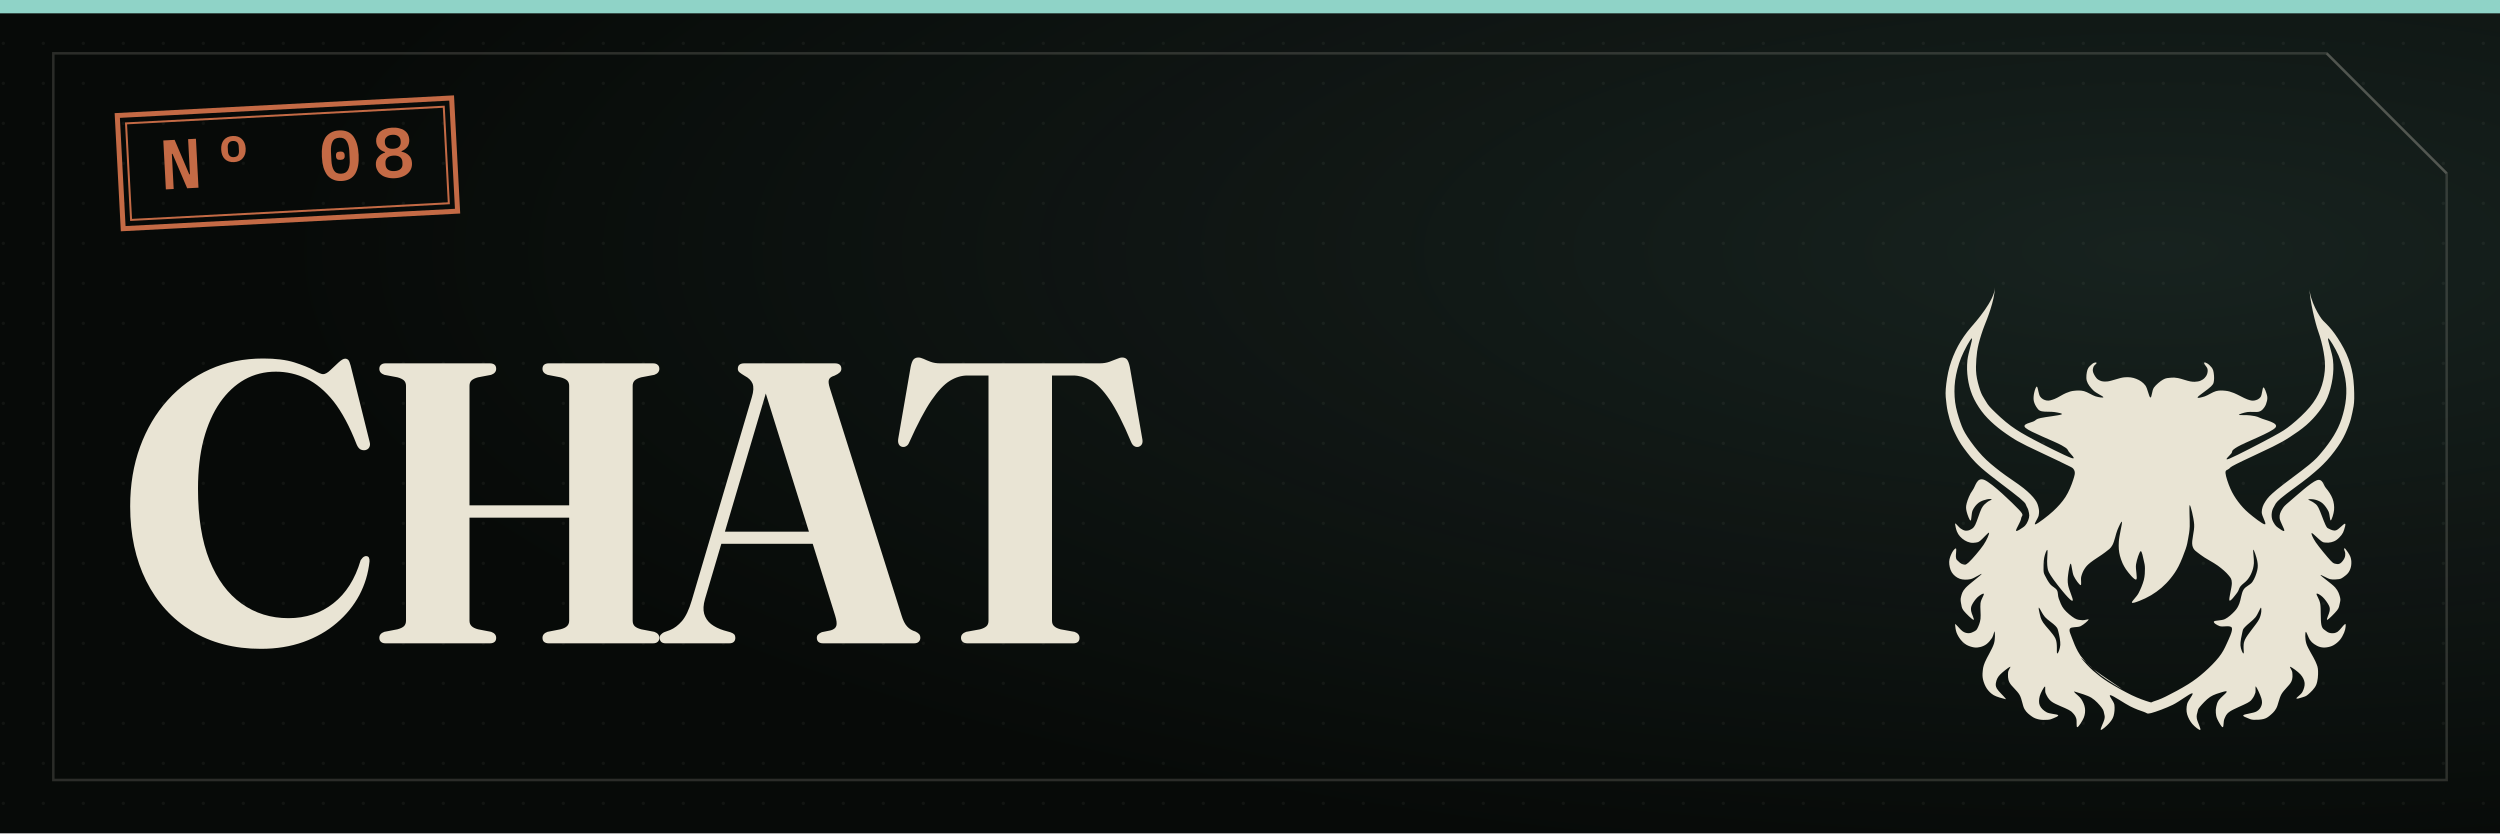
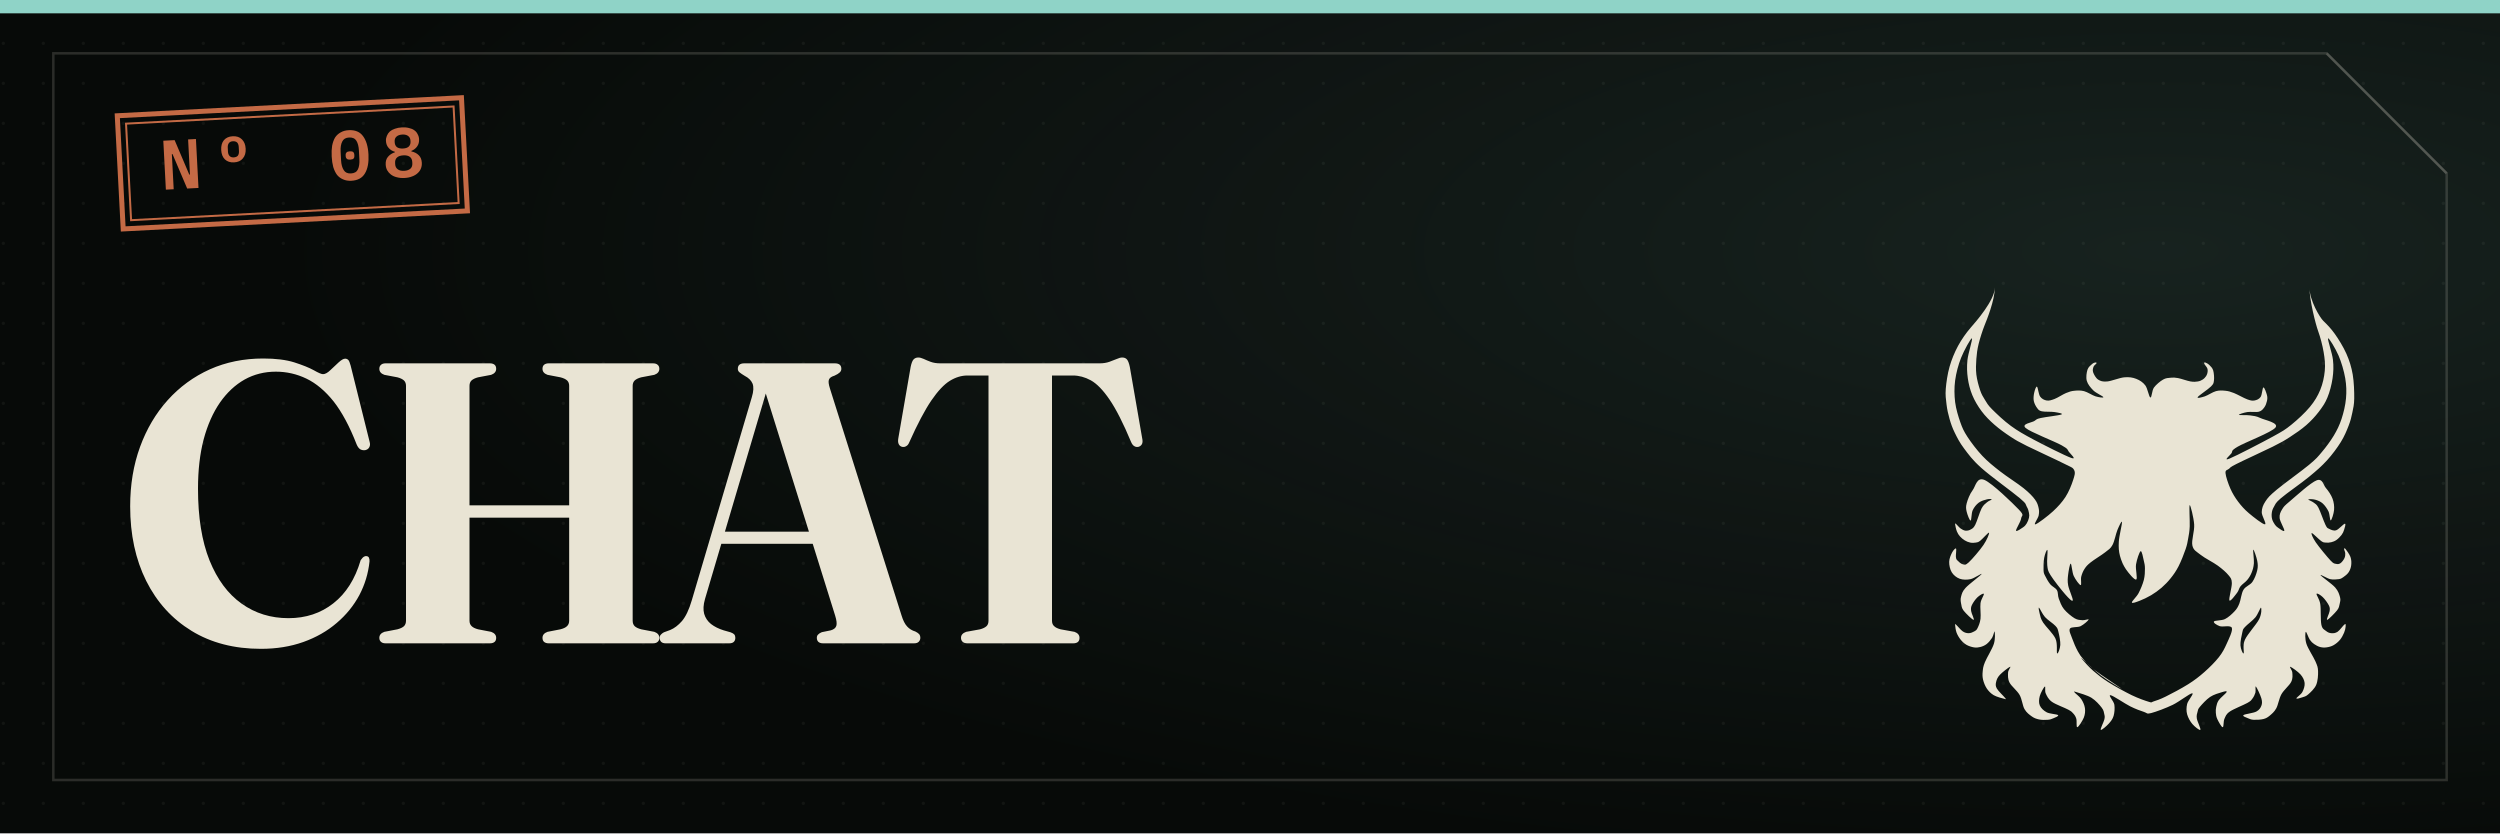
<svg xmlns="http://www.w3.org/2000/svg" viewBox="0 0 1500 500" width="1920" height="640" role="img" aria-label="neCyberWiki comunidad - chat">
  <defs>
    <pattern id="dots" width="24" height="24" patternUnits="userSpaceOnUse">
      <circle cx="2" cy="2" r="1" fill="#e9e4d4" opacity=".05" />
    </pattern>
    <radialGradient id="glow" cx=".86" cy=".3" r=".75">
      <stop offset="0" stop-color="#8fd3c7" stop-opacity=".12" />
      <stop offset="1" stop-color="#8fd3c7" stop-opacity="0" />
    </radialGradient>
  </defs>
  <rect width="1500" height="500" fill="#070a08" />
  <rect width="1500" height="500" fill="url(#dots)" />
  <rect width="1500" height="500" fill="url(#glow)" />
  <rect width="1500" height="8" fill="#8fd3c7" />
  <path d="M32 32 H1396 L1468 104 V468 H32 Z" fill="none" stroke="rgba(233,228,212,.16)" stroke-width="1.5" />
  <path d="M1396 32 L1468 104" stroke="rgba(233,228,212,.16)" stroke-width="1.5" />
-   <g transform="rotate(-3 172.4 98.0)">
-     <rect x="72" y="64" width="200.9" height="68.0" fill="none" stroke="#c46a45" stroke-width="3" />
-     <rect x="77" y="69" width="190.9" height="58.0" fill="none" stroke="#c46a45" stroke-width="1.2" />
-     <path fill="#c46a45" d="M103.9 88.7H103.5V109.8H98.8V80.4H105.6L113.3 101.5H113.7V80.4H118.4V109.8H111.6ZM140.5 95.6Q137.1 95.6 135.1 93.5Q133.2 91.4 133.2 87.8Q133.2 84.1 135.1 82.0Q137.1 79.9 140.5 79.9Q144.0 79.9 145.9 82.0Q147.9 84.1 147.9 87.8Q147.9 91.4 145.9 93.5Q144.0 95.6 140.5 95.6ZM140.5 92.6Q142.1 92.6 143.0 91.7Q143.8 90.7 143.8 89.0V86.5Q143.8 84.8 143.0 83.8Q142.1 82.9 140.5 82.9Q138.9 82.9 138.1 83.8Q137.2 84.8 137.2 86.5V89.0Q137.2 90.7 138.1 91.7Q138.9 92.6 140.5 92.6ZM204.4 110.3Q201.5 110.3 199.4 109.2Q197.3 108.2 195.9 106.3Q194.6 104.3 193.9 101.5Q193.3 98.7 193.3 95.1Q193.3 91.5 193.9 88.7Q194.6 85.9 195.9 83.9Q197.3 82.0 199.4 81.0Q201.5 79.9 204.4 79.9Q210.1 79.9 212.8 83.9Q215.4 87.9 215.4 95.1Q215.4 102.3 212.8 106.3Q210.1 110.3 204.4 110.3ZM204.4 105.9Q207.4 105.9 208.6 103.7Q209.9 101.5 209.9 97.7V92.5Q209.9 88.7 208.6 86.5Q207.4 84.3 204.4 84.3Q201.3 84.3 200.1 86.5Q198.9 88.7 198.9 92.5V97.7Q198.9 101.5 200.1 103.7Q201.3 105.9 204.4 105.9ZM204.4 97.6Q202.9 97.6 202.3 97.0Q201.8 96.4 201.8 95.6V94.6Q201.8 93.8 202.3 93.2Q202.9 92.6 204.4 92.6Q205.8 92.6 206.4 93.2Q207.0 93.8 207.0 94.6V95.6Q207.0 96.4 206.4 97.0Q205.8 97.6 204.4 97.6ZM236.3 110.3Q233.7 110.3 231.7 109.6Q229.6 109.0 228.3 107.8Q226.9 106.7 226.2 105.1Q225.4 103.6 225.4 101.7Q225.4 98.8 227.1 97.1Q228.7 95.3 231.3 94.6V94.3Q229.1 93.5 227.7 91.8Q226.3 90.1 226.3 87.5Q226.3 85.9 227.0 84.5Q227.7 83.0 228.9 82.0Q230.2 81.0 232.0 80.5Q233.9 79.9 236.3 79.9Q238.7 79.9 240.5 80.5Q242.4 81.0 243.6 82.0Q244.9 83.0 245.6 84.5Q246.2 85.9 246.2 87.5Q246.2 90.1 244.9 91.8Q243.5 93.5 241.2 94.3V94.6Q243.9 95.3 245.5 97.1Q247.1 98.8 247.1 101.7Q247.1 103.6 246.4 105.1Q245.7 106.7 244.3 107.8Q242.9 109.0 240.9 109.6Q238.9 110.3 236.3 110.3ZM236.3 106.0Q238.8 106.0 240.1 104.9Q241.4 103.8 241.4 101.8V100.9Q241.4 98.9 240.1 97.8Q238.8 96.7 236.3 96.7Q233.8 96.7 232.5 97.8Q231.2 98.9 231.2 100.9V101.8Q231.2 103.8 232.5 104.9Q233.8 106.0 236.3 106.0ZM236.3 92.6Q238.6 92.6 239.8 91.6Q241.0 90.5 241.0 88.7V88.1Q241.0 86.3 239.8 85.3Q238.6 84.2 236.3 84.2Q234.0 84.2 232.8 85.3Q231.5 86.3 231.5 88.1V88.7Q231.5 90.5 232.8 91.6Q234.0 92.6 236.3 92.6Z" />
+   <g transform="rotate(-3 175.4 98.0)">
+     <rect x="72" y="64" width="206.8" height="68.0" fill="none" stroke="#c46a45" stroke-width="3" />
+     <rect x="77" y="69" width="196.8" height="58.0" fill="none" stroke="#c46a45" stroke-width="1.2" />
+     <path fill="#c46a45" d="M103.9 88.7H103.5V109.8H98.8V80.4H105.6L113.3 101.5H113.7V80.4H118.4V109.8H111.6ZM140.5 95.6Q137.1 95.6 135.1 93.5Q133.2 91.4 133.2 87.8Q133.2 84.1 135.1 82.0Q137.1 79.9 140.5 79.9Q144.0 79.9 145.9 82.0Q147.9 84.1 147.9 87.8Q147.9 91.4 145.9 93.5Q144.0 95.6 140.5 95.6ZM140.5 92.6Q142.1 92.6 143.0 91.7Q143.8 90.7 143.8 89.0V86.5Q143.8 84.8 143.0 83.8Q142.1 82.9 140.5 82.9Q138.9 82.9 138.1 83.8Q137.2 84.8 137.2 86.5V89.0Q137.2 90.7 138.1 91.7Q138.9 92.6 140.5 92.6ZM210.2 110.3Q207.4 110.3 205.3 109.2Q203.2 108.2 201.8 106.3Q200.5 104.3 199.8 101.5Q199.2 98.7 199.2 95.1Q199.2 91.5 199.8 88.7Q200.5 85.9 201.8 83.9Q203.2 82.0 205.3 81.0Q207.4 79.9 210.2 79.9Q216.0 79.9 218.6 83.9Q221.3 87.9 221.3 95.1Q221.3 102.3 218.6 106.3Q216.0 110.3 210.2 110.3ZM210.2 105.9Q213.3 105.9 214.5 103.7Q215.7 101.5 215.7 97.7V92.5Q215.7 88.7 214.5 86.5Q213.3 84.3 210.2 84.3Q207.2 84.3 206.0 86.5Q204.7 88.7 204.7 92.5V97.7Q204.7 101.5 206.0 103.7Q207.2 105.9 210.2 105.9ZM210.2 97.6Q208.8 97.6 208.2 97.0Q207.6 96.4 207.6 95.6V94.6Q207.6 93.8 208.2 93.2Q208.8 92.6 210.2 92.6Q211.7 92.6 212.3 93.2Q212.8 93.8 212.8 94.6V95.6Q212.8 96.4 212.3 97.0Q211.7 97.6 210.2 97.6ZM242.2 110.3Q239.6 110.3 237.5 109.6Q235.5 109.0 234.1 107.8Q232.8 106.7 232.0 105.1Q231.3 103.6 231.3 101.7Q231.3 98.8 232.9 97.1Q234.6 95.3 237.2 94.6V94.3Q234.9 93.5 233.6 91.8Q232.2 90.1 232.2 87.5Q232.2 85.9 232.9 84.5Q233.6 83.0 234.8 82.0Q236.1 81.0 237.9 80.5Q239.8 79.9 242.2 79.9Q244.6 79.9 246.4 80.5Q248.3 81.0 249.5 82.0Q250.8 83.0 251.4 84.5Q252.1 85.9 252.1 87.5Q252.1 90.1 250.7 91.8Q249.4 93.5 247.1 94.3V94.6Q249.8 95.3 251.4 97.1Q253.0 98.8 253.0 101.7Q253.0 103.6 252.3 105.1Q251.6 106.7 250.2 107.8Q248.8 109.0 246.8 109.6Q244.8 110.3 242.2 110.3ZM242.2 106.0Q244.6 106.0 246.0 104.9Q247.3 103.8 247.3 101.8V100.9Q247.3 98.9 246.0 97.8Q244.7 96.7 242.2 96.7Q239.6 96.7 238.3 97.8Q237.0 98.9 237.0 100.9V101.8Q237.0 103.8 238.4 104.9Q239.7 106.0 242.2 106.0ZM242.2 92.6Q244.5 92.6 245.7 91.6Q246.9 90.5 246.9 88.7V88.1Q246.9 86.3 245.7 85.3Q244.5 84.2 242.2 84.2Q239.9 84.2 238.6 85.3Q237.4 86.3 237.4 88.1V88.7Q237.4 90.5 238.6 91.6Q239.9 92.6 242.2 92.6Z" />
  </g>
  <path fill="#e9e4d4" d="M221.7 336.9Q220.6 347.6 215.6 357.1Q210.5 366.6 202.0 373.8Q193.5 381.1 182.0 385.2Q170.5 389.3 156.6 389.3Q132.5 389.3 114.9 378.5Q97.3 367.7 87.7 348.5Q78.1 329.2 78.1 303.8Q78.1 284.4 84.0 268.2Q89.9 252.0 100.6 240.1Q111.3 228.2 125.9 221.6Q140.5 215.1 157.9 215.1Q169.1 215.1 176.5 217.4Q184.0 219.8 188.2 222.1Q192.4 224.5 193.8 224.5Q195.7 224.5 198.2 222.1Q200.7 219.8 203.1 217.5Q205.6 215.2 207.1 215.2Q208.2 215.2 209.0 216.0Q209.7 216.8 210.4 219.4L221.8 265.2Q222.3 267.0 221.6 268.3Q220.9 269.7 219.1 270.1Q217.5 270.3 216.2 269.6Q214.9 268.8 214.0 266.7Q207.7 250.5 200.2 240.9Q192.6 231.4 183.9 227.2Q175.2 223.0 165.5 223.0Q155.3 223.0 146.8 227.7Q138.3 232.5 132.0 241.5Q125.7 250.6 122.2 263.6Q118.8 276.6 118.8 293.2Q118.8 318.9 125.7 336.2Q132.7 353.5 145.0 362.2Q157.2 370.9 173.1 370.9Q188.7 370.9 200.0 362.0Q211.4 353.1 216.4 336.1Q217.5 334.5 218.4 334.0Q219.2 333.5 220.1 333.7Q221.1 333.9 221.4 334.7Q221.8 335.6 221.7 336.9ZM261.8 303.2H357.2V310.6H261.8ZM281.7 372.4Q281.7 374.5 283.0 375.7Q284.2 376.9 286.9 377.6L294.7 379.1Q297.7 380.2 297.7 382.7Q297.7 384.3 296.8 385.1Q295.8 386.0 293.9 386.0H231.4Q229.5 386.0 228.6 385.1Q227.6 384.3 227.6 382.7Q227.6 380.2 230.6 379.1L238.4 377.6Q241.1 376.9 242.4 375.7Q243.6 374.5 243.6 372.4V231.5Q243.6 229.5 242.4 228.3Q241.1 227.1 238.5 226.4L230.6 224.9Q227.6 223.8 227.6 221.3Q227.6 219.7 228.6 218.9Q229.5 218.0 231.4 218.0H293.9Q295.8 218.0 296.8 218.9Q297.7 219.7 297.7 221.3Q297.7 223.8 294.7 224.9L286.8 226.4Q284.2 227.1 282.9 228.3Q281.7 229.5 281.7 231.5ZM379.6 372.4Q379.6 374.5 380.8 375.7Q382.1 376.9 384.8 377.6L392.6 379.1Q395.6 380.2 395.6 382.7Q395.6 384.3 394.6 385.1Q393.7 386.0 391.7 386.0H329.3Q327.4 386.0 326.4 385.1Q325.5 384.3 325.5 382.7Q325.5 380.2 328.5 379.1L336.2 377.6Q339.0 376.9 340.2 375.7Q341.5 374.5 341.5 372.4V231.5Q341.5 229.5 340.3 228.3Q339.0 227.1 336.3 226.4L328.5 224.9Q325.5 223.8 325.5 221.3Q325.5 219.7 326.4 218.9Q327.4 218.0 329.3 218.0H391.7Q393.7 218.0 394.6 218.9Q395.6 219.7 395.6 221.3Q395.6 223.8 392.6 224.9L384.7 226.4Q382.1 227.1 380.8 228.3Q379.6 229.5 379.6 231.5ZM430.3 319.0H493.3L493.7 326.3H429.7ZM441.2 382.7Q441.2 384.2 440.3 385.1Q439.4 386.0 437.5 386.0H399.4Q397.6 386.0 396.7 385.1Q395.8 384.2 395.8 382.7Q395.8 381.5 396.5 380.8Q397.2 380.0 398.3 379.4L402.1 378.0Q405.8 376.5 409.2 372.6Q412.6 368.6 415.1 360.1L451.1 238.3Q452.7 233.0 451.5 230.1Q450.3 227.3 446.8 225.5Q444.8 224.3 443.7 223.4Q442.7 222.6 442.7 221.3Q442.7 219.6 443.7 218.8Q444.7 218.0 446.6 218.0H500.9Q502.8 218.0 503.8 218.8Q504.8 219.6 504.8 221.3Q504.8 222.6 503.8 223.5Q502.9 224.4 500.7 225.4Q498.0 226.2 497.4 227.7Q496.7 229.2 498.0 233.2L540.9 369.2Q542.3 373.8 544.3 375.9Q546.2 378.0 549.2 378.9Q550.8 379.7 551.5 380.5Q552.2 381.4 552.2 382.7Q552.2 384.1 551.2 385.1Q550.3 386.0 548.4 386.0H493.9Q492.0 386.0 491.0 385.1Q490.1 384.2 490.1 382.7Q490.1 381.4 490.9 380.7Q491.6 379.9 493.1 379.3L498.5 378.2Q501.2 377.4 501.8 375.5Q502.4 373.6 501.1 369.4L458.5 233.0L461.9 227.9L423.0 359.4Q421.5 364.6 422.5 368.3Q423.6 372.0 426.6 374.4Q429.7 376.8 434.2 378.2L438.4 379.4Q440.0 380.0 440.6 380.7Q441.2 381.5 441.2 382.7ZM564.1 218.0H659.9Q663.0 218.0 665.6 217.1Q668.1 216.2 670.0 215.4Q672.0 214.5 673.3 214.5Q675.2 214.5 676.2 215.7Q677.2 216.9 677.9 220.2L685.3 262.9Q685.8 265.1 685.2 266.4Q684.5 267.7 683.1 268.1Q681.7 268.4 680.6 267.7Q679.5 267.1 678.7 265.3Q671.6 248.3 665.7 239.7Q659.9 231.2 654.5 228.2Q649.2 225.3 643.7 225.3H631.2V372.4Q631.2 374.6 632.5 375.7Q633.7 376.9 636.4 377.6L644.7 379.1Q647.7 380.2 647.7 382.7Q647.7 386.0 643.9 386.0H580.5Q578.6 386.0 577.6 385.1Q576.6 384.2 576.6 382.7Q576.6 380.2 579.7 379.1L588.0 377.6Q590.6 376.9 591.9 375.7Q593.1 374.6 593.1 372.4V225.3H580.5Q575.1 225.3 569.9 228.5Q564.7 231.7 558.8 240.3Q552.9 249.0 545.6 265.3Q544.9 267.1 543.7 267.7Q542.6 268.4 541.2 268.1Q539.8 267.7 539.2 266.4Q538.6 265.1 539.0 262.9L546.4 220.1Q547.1 216.8 548.1 215.7Q549.2 214.5 551.0 214.5Q552.3 214.5 554.1 215.3Q556.0 216.2 558.4 217.1Q560.9 218.0 564.1 218.0Z" />
  <g transform="translate(1290 302) scale(4.53) translate(-32 -32)">
    <path fill="#e9e4d4" fill-rule="evenodd" d="M 11.45 3.40 C 11.45 5.10, 10.36 7.75, 10.09 8.42 C 9.82 9.10, 9.48 10.15, 9.30 10.89 C 9.12 11.63, 9.05 12.20, 9.00 12.87 C 8.95 13.54, 8.92 14.25, 9.00 14.94 C 9.08 15.63, 9.31 16.46, 9.50 17.02 C 9.69 17.58, 9.88 17.88, 10.14 18.30 C 10.40 18.72, 10.51 18.97, 11.08 19.54 C 11.65 20.11, 12.65 21.07, 13.57 21.74 C 14.49 22.41, 15.26 22.85, 16.59 23.56 C 17.93 24.27, 20.80 25.72, 21.58 25.99 C 22.36 26.26, 21.46 25.45, 21.25 25.17 C 21.04 24.89, 21.24 24.84, 20.29 24.31 C 19.34 23.78, 16.12 22.55, 15.52 22.01 C 14.92 21.47, 16.36 21.31, 16.69 21.09 C 17.02 20.87, 16.92 20.84, 17.52 20.70 C 18.12 20.56, 19.96 20.36, 20.27 20.23 C 20.57 20.10, 19.78 19.98, 19.35 19.91 C 18.92 19.84, 18.05 19.90, 17.67 19.81 C 17.29 19.72, 17.24 19.62, 17.06 19.39 C 16.88 19.16, 16.68 18.79, 16.61 18.45 C 16.54 18.11, 16.59 17.68, 16.66 17.36 C 16.73 17.04, 16.90 16.47, 17.03 16.55 C 17.16 16.63, 17.23 17.55, 17.45 17.86 C 17.66 18.16, 18.00 18.33, 18.32 18.38 C 18.64 18.43, 18.92 18.34, 19.35 18.18 C 19.78 18.02, 20.44 17.57, 20.88 17.39 C 21.32 17.21, 21.57 17.13, 21.97 17.09 C 22.37 17.05, 22.79 17.02, 23.26 17.14 C 23.73 17.26, 24.36 17.70, 24.79 17.83 C 25.22 17.96, 25.87 18.06, 25.82 17.93 C 25.77 17.80, 24.85 17.40, 24.49 17.04 C 24.13 16.68, 23.76 16.24, 23.63 15.78 C 23.50 15.32, 23.60 14.67, 23.72 14.30 C 23.84 13.93, 24.16 13.70, 24.34 13.54 C 24.52 13.38, 24.70 13.35, 24.79 13.34 C 24.88 13.33, 24.95 13.37, 24.91 13.46 C 24.87 13.56, 24.59 13.71, 24.52 13.91 C 24.45 14.11, 24.37 14.37, 24.47 14.65 C 24.57 14.93, 24.82 15.41, 25.13 15.61 C 25.44 15.81, 25.74 15.91, 26.32 15.86 C 26.90 15.81, 27.95 15.37, 28.59 15.31 C 29.23 15.25, 29.71 15.33, 30.17 15.51 C 30.64 15.69, 31.07 15.97, 31.38 16.38 C 31.69 16.79, 31.86 17.93, 32.05 17.98 C 32.24 18.03, 32.24 17.07, 32.52 16.67 C 32.80 16.28, 33.35 15.83, 33.73 15.61 C 34.10 15.39, 34.44 15.39, 34.77 15.36 C 35.10 15.33, 35.27 15.33, 35.71 15.41 C 36.15 15.49, 36.95 15.79, 37.38 15.86 C 37.82 15.93, 38.05 15.90, 38.32 15.86 C 38.59 15.82, 38.78 15.73, 38.97 15.61 C 39.16 15.49, 39.33 15.31, 39.44 15.14 C 39.55 14.97, 39.61 14.77, 39.63 14.60 C 39.65 14.43, 39.65 14.28, 39.58 14.10 C 39.51 13.92, 39.23 13.64, 39.19 13.51 C 39.14 13.38, 39.20 13.31, 39.31 13.34 C 39.42 13.37, 39.68 13.50, 39.86 13.68 C 40.04 13.86, 40.27 14.06, 40.37 14.40 C 40.47 14.74, 40.52 15.38, 40.47 15.73 C 40.42 16.08, 40.44 16.15, 40.08 16.52 C 39.72 16.89, 38.46 17.71, 38.32 17.93 C 38.18 18.15, 38.86 17.96, 39.26 17.83 C 39.66 17.70, 40.29 17.26, 40.74 17.14 C 41.19 17.02, 41.58 17.05, 41.98 17.09 C 42.38 17.13, 42.63 17.20, 43.12 17.39 C 43.60 17.58, 44.44 18.07, 44.89 18.23 C 45.34 18.39, 45.54 18.43, 45.83 18.38 C 46.12 18.33, 46.45 18.20, 46.65 17.91 C 46.85 17.62, 46.88 16.69, 47.02 16.65 C 47.16 16.61, 47.41 17.36, 47.49 17.66 C 47.57 17.96, 47.55 18.18, 47.49 18.45 C 47.43 18.72, 47.32 19.05, 47.14 19.29 C 46.96 19.52, 46.80 19.76, 46.43 19.86 C 46.05 19.96, 45.33 19.84, 44.89 19.91 C 44.45 19.98, 43.72 20.21, 43.78 20.28 C 43.84 20.35, 44.77 20.28, 45.24 20.35 C 45.71 20.42, 46.06 20.43, 46.62 20.70 C 47.18 20.97, 49.12 21.33, 48.62 21.96 C 48.12 22.59, 44.58 23.93, 43.61 24.50 C 42.64 25.07, 42.97 25.11, 42.79 25.37 C 42.61 25.63, 41.61 26.45, 42.52 26.08 C 43.43 25.71, 46.88 23.92, 48.25 23.17 C 49.62 22.42, 49.90 22.25, 50.72 21.59 C 51.54 20.93, 52.53 20.01, 53.17 19.24 C 53.81 18.47, 54.22 17.77, 54.55 16.97 C 54.88 16.17, 55.07 15.28, 55.15 14.45 C 55.23 13.62, 55.15 12.86, 55.00 11.98 C 54.85 11.10, 54.57 10.01, 54.26 9.16 C 53.95 8.31, 53.12 5.10, 53.12 3.40 C 53.12 5.10, 54.49 7.39, 54.97 7.85 C 55.45 8.31, 55.97 8.84, 56.48 9.56 C 56.99 10.28, 57.61 11.28, 58.01 12.18 C 58.41 13.08, 58.68 13.95, 58.85 14.94 C 59.02 15.93, 59.06 17.27, 59.05 18.11 C 59.04 18.95, 58.92 19.38, 58.80 19.98 C 58.68 20.58, 58.56 21.06, 58.31 21.71 C 58.06 22.36, 57.75 23.12, 57.27 23.89 C 56.79 24.66, 56.14 25.54, 55.44 26.31 C 54.74 27.08, 54.07 27.66, 53.05 28.50 C 52.03 29.34, 50.11 30.66, 49.34 31.32 C 48.57 31.98, 48.63 32.10, 48.43 32.43 C 48.23 32.76, 48.17 32.99, 48.13 33.27 C 48.09 33.55, 48.11 33.86, 48.18 34.11 C 48.25 34.36, 48.40 34.61, 48.53 34.80 C 48.66 34.98, 48.74 35.08, 48.95 35.22 C 49.16 35.36, 49.75 35.83, 49.79 35.62 C 49.83 35.41, 49.22 34.43, 49.17 33.96 C 49.12 33.49, 49.28 33.15, 49.51 32.78 C 49.74 32.41, 49.77 32.36, 50.53 31.72 C 51.29 31.08, 53.29 29.24, 54.08 28.95 C 54.87 28.66, 54.94 29.55, 55.29 29.96 C 55.64 30.37, 56.00 30.90, 56.18 31.39 C 56.36 31.88, 56.42 32.40, 56.38 32.88 C 56.34 33.36, 56.06 34.23, 55.94 34.26 C 55.82 34.29, 55.82 33.45, 55.64 33.07 C 55.46 32.70, 55.16 32.27, 54.87 32.01 C 54.58 31.75, 54.21 31.61, 53.89 31.52 C 53.57 31.43, 53.00 31.42, 52.97 31.49 C 52.94 31.55, 53.47 31.73, 53.69 31.91 C 53.91 32.09, 54.05 32.09, 54.31 32.58 C 54.57 33.07, 55.01 34.39, 55.24 34.85 C 55.47 35.31, 55.48 35.25, 55.71 35.37 C 55.95 35.49, 56.30 35.68, 56.65 35.57 C 57.00 35.46, 57.63 34.71, 57.81 34.70 C 57.99 34.69, 57.78 35.25, 57.71 35.50 C 57.64 35.75, 57.54 35.96, 57.37 36.19 C 57.20 36.41, 56.93 36.69, 56.70 36.85 C 56.47 37.01, 56.25 37.09, 56.01 37.15 C 55.77 37.21, 55.49 37.23, 55.27 37.20 C 55.05 37.18, 54.99 37.21, 54.68 37.00 C 54.37 36.79, 53.54 35.91, 53.42 35.94 C 53.30 35.97, 53.55 36.56, 53.96 37.17 C 54.38 37.78, 55.46 39.09, 55.91 39.57 C 56.36 40.05, 56.43 39.96, 56.65 40.02 C 56.87 40.08, 57.05 40.05, 57.24 39.92 C 57.43 39.79, 57.66 39.47, 57.76 39.25 C 57.86 39.03, 57.87 38.81, 57.86 38.61 C 57.85 38.41, 57.70 38.16, 57.71 38.06 C 57.72 37.97, 57.75 37.87, 57.89 38.04 C 58.03 38.21, 58.42 38.74, 58.55 39.10 C 58.68 39.46, 58.69 39.85, 58.65 40.19 C 58.61 40.53, 58.49 40.86, 58.31 41.13 C 58.13 41.40, 57.81 41.64, 57.59 41.79 C 57.37 41.94, 57.29 42.00, 57.00 42.04 C 56.71 42.08, 56.26 42.13, 55.86 42.04 C 55.46 41.95, 54.49 41.34, 54.60 41.52 C 54.71 41.71, 56.10 42.66, 56.53 43.15 C 56.96 43.64, 57.07 44.08, 57.17 44.44 C 57.27 44.80, 57.18 45.04, 57.12 45.33 C 57.05 45.62, 57.05 45.82, 56.78 46.17 C 56.51 46.52, 55.63 47.41, 55.47 47.43 C 55.30 47.45, 55.75 46.59, 55.79 46.27 C 55.83 45.95, 55.84 45.83, 55.69 45.52 C 55.54 45.21, 55.14 44.66, 54.87 44.41 C 54.60 44.15, 54.11 43.84, 54.06 43.99 C 54.01 44.14, 54.44 44.65, 54.55 45.33 C 54.66 46.01, 54.57 47.49, 54.70 48.09 C 54.83 48.69, 55.10 48.72, 55.32 48.91 C 55.54 49.09, 55.75 49.18, 56.01 49.20 C 56.27 49.22, 56.55 49.21, 56.85 49.01 C 57.15 48.81, 57.61 48.13, 57.79 48.02 C 57.97 47.91, 57.92 48.16, 57.91 48.34 C 57.90 48.53, 57.83 48.84, 57.71 49.13 C 57.59 49.42, 57.40 49.79, 57.17 50.07 C 56.94 50.35, 56.61 50.62, 56.31 50.79 C 56.01 50.96, 55.67 51.04, 55.37 51.08 C 55.07 51.12, 54.80 51.10, 54.53 51.03 C 54.26 50.96, 53.97 50.80, 53.74 50.64 C 53.51 50.48, 53.36 50.34, 53.17 50.07 C 52.98 49.80, 52.71 48.94, 52.63 49.03 C 52.55 49.12, 52.51 49.96, 52.72 50.61 C 52.93 51.26, 53.65 52.33, 53.91 52.93 C 54.17 53.53, 54.24 53.70, 54.26 54.22 C 54.28 54.74, 54.23 55.53, 54.01 56.05 C 53.79 56.56, 53.26 57.04, 52.95 57.31 C 52.64 57.59, 52.42 57.61, 52.16 57.70 C 51.90 57.79, 51.39 57.95, 51.39 57.83 C 51.39 57.71, 52.00 57.33, 52.18 56.99 C 52.36 56.65, 52.52 56.19, 52.48 55.80 C 52.44 55.41, 52.25 55.02, 51.93 54.66 C 51.61 54.30, 50.76 53.69, 50.58 53.65 C 50.40 53.61, 50.83 54.09, 50.85 54.42 C 50.87 54.75, 50.94 55.17, 50.70 55.65 C 50.46 56.13, 49.74 56.70, 49.41 57.28 C 49.08 57.87, 48.98 58.69, 48.72 59.16 C 48.46 59.63, 48.14 59.88, 47.86 60.12 C 47.58 60.35, 47.38 60.48, 47.02 60.57 C 46.67 60.66, 46.07 60.69, 45.73 60.67 C 45.39 60.65, 45.22 60.57, 44.99 60.47 C 44.77 60.37, 44.20 60.20, 44.38 60.05 C 44.56 59.90, 45.69 59.79, 46.08 59.58 C 46.47 59.37, 46.64 59.10, 46.75 58.81 C 46.86 58.52, 46.87 58.25, 46.75 57.83 C 46.63 57.41, 46.16 56.40, 46.03 56.27 C 45.90 56.15, 46.04 56.81, 45.96 57.08 C 45.88 57.35, 45.74 57.64, 45.56 57.87 C 45.38 58.10, 45.39 58.16, 44.89 58.44 C 44.39 58.72, 43.08 59.23, 42.57 59.58 C 42.06 59.93, 42.02 60.20, 41.86 60.54 C 41.70 60.88, 41.79 61.64, 41.63 61.65 C 41.47 61.66, 41.07 60.91, 40.92 60.59 C 40.77 60.27, 40.74 60.02, 40.72 59.75 C 40.70 59.48, 40.71 59.24, 40.77 58.96 C 40.84 58.68, 40.88 58.40, 41.11 58.07 C 41.34 57.74, 42.08 57.17, 42.15 56.99 C 42.22 56.81, 41.90 56.90, 41.53 57.01 C 41.16 57.12, 40.44 57.32, 39.95 57.65 C 39.46 57.98, 38.88 58.63, 38.60 58.96 C 38.33 59.29, 38.37 59.34, 38.30 59.60 C 38.23 59.86, 38.14 60.09, 38.20 60.49 C 38.26 60.89, 38.77 61.88, 38.67 62.00 C 38.57 62.12, 37.90 61.57, 37.61 61.23 C 37.32 60.89, 37.04 60.39, 36.92 59.95 C 36.80 59.51, 36.81 59.04, 36.92 58.57 C 37.03 58.10, 37.90 57.14, 37.58 57.16 C 37.26 57.18, 35.91 58.25, 35.01 58.69 C 34.10 59.13, 32.78 59.62, 32.15 59.78 C 31.52 59.94, 31.67 59.78, 31.21 59.63 C 30.75 59.48, 30.12 59.26, 29.38 58.89 C 28.64 58.52, 27.11 57.45, 26.76 57.41 C 26.41 57.37, 27.21 58.21, 27.28 58.67 C 27.35 59.13, 27.30 59.73, 27.18 60.15 C 27.06 60.57, 26.82 60.87, 26.54 61.18 C 26.26 61.49, 25.58 62.09, 25.48 62.00 C 25.38 61.91, 25.87 60.98, 25.95 60.64 C 26.03 60.30, 26.01 60.21, 25.95 59.95 C 25.89 59.69, 25.89 59.43, 25.60 59.06 C 25.32 58.69, 24.79 58.09, 24.24 57.75 C 23.68 57.41, 22.64 57.13, 22.27 57.01 C 21.90 56.89, 21.90 56.88, 22.00 57.03 C 22.10 57.18, 22.66 57.57, 22.89 57.92 C 23.12 58.27, 23.32 58.70, 23.38 59.11 C 23.44 59.52, 23.40 59.97, 23.23 60.39 C 23.06 60.81, 22.54 61.63, 22.37 61.65 C 22.21 61.67, 22.33 60.84, 22.24 60.54 C 22.15 60.24, 22.03 60.05, 21.85 59.85 C 21.67 59.65, 21.65 59.59, 21.18 59.33 C 20.71 59.07, 19.51 58.65, 19.01 58.29 C 18.51 57.93, 18.35 57.52, 18.19 57.18 C 18.03 56.84, 18.20 56.21, 18.07 56.27 C 17.94 56.33, 17.51 57.12, 17.40 57.53 C 17.29 57.95, 17.25 58.40, 17.40 58.76 C 17.55 59.12, 17.92 59.47, 18.32 59.68 C 18.72 59.89, 19.67 59.92, 19.82 60.05 C 19.97 60.18, 19.43 60.37, 19.20 60.47 C 18.97 60.57, 18.78 60.65, 18.46 60.67 C 18.14 60.70, 17.63 60.70, 17.28 60.62 C 16.93 60.54, 16.66 60.45, 16.34 60.22 C 16.02 59.99, 15.65 59.73, 15.38 59.26 C 15.11 58.79, 15.06 57.97, 14.73 57.38 C 14.40 56.80, 13.66 56.24, 13.40 55.75 C 13.14 55.26, 13.19 54.77, 13.20 54.42 C 13.21 54.07, 13.65 53.60, 13.47 53.65 C 13.29 53.70, 12.43 54.38, 12.12 54.71 C 11.81 55.04, 11.69 55.34, 11.62 55.65 C 11.55 55.95, 11.52 56.19, 11.72 56.54 C 11.92 56.89, 12.64 57.55, 12.81 57.78 C 12.98 58.01, 12.98 57.96, 12.73 57.90 C 12.48 57.84, 11.69 57.64, 11.30 57.41 C 10.91 57.18, 10.63 56.88, 10.39 56.54 C 10.16 56.20, 9.98 55.74, 9.89 55.36 C 9.80 54.98, 9.80 54.66, 9.84 54.27 C 9.88 53.88, 9.89 53.64, 10.14 53.03 C 10.39 52.42, 11.11 51.28, 11.32 50.61 C 11.53 49.94, 11.46 49.11, 11.42 48.98 C 11.38 48.85, 11.26 49.54, 11.08 49.82 C 10.90 50.10, 10.62 50.44, 10.36 50.64 C 10.10 50.84, 9.80 50.96, 9.52 51.03 C 9.24 51.10, 8.98 51.13, 8.68 51.08 C 8.38 51.03, 7.98 50.91, 7.69 50.74 C 7.40 50.57, 7.15 50.34, 6.93 50.07 C 6.71 49.80, 6.50 49.45, 6.38 49.13 C 6.26 48.81, 6.20 48.32, 6.19 48.14 C 6.18 47.96, 6.14 47.93, 6.31 48.07 C 6.48 48.21, 6.92 48.77, 7.20 48.96 C 7.48 49.15, 7.74 49.20, 7.99 49.20 C 8.25 49.20, 8.54 49.07, 8.73 48.96 C 8.92 48.85, 9.01 48.82, 9.15 48.54 C 9.29 48.26, 9.48 47.85, 9.55 47.30 C 9.62 46.75, 9.48 45.78, 9.55 45.23 C 9.62 44.68, 10.06 44.12, 9.99 43.99 C 9.92 43.86, 9.39 44.21, 9.13 44.46 C 8.87 44.71, 8.55 45.17, 8.41 45.47 C 8.27 45.77, 8.27 45.94, 8.31 46.27 C 8.35 46.60, 8.80 47.44, 8.63 47.43 C 8.46 47.42, 7.60 46.58, 7.32 46.22 C 7.04 45.86, 7.04 45.59, 6.98 45.28 C 6.92 44.97, 6.88 44.69, 6.98 44.34 C 7.08 43.99, 7.12 43.70, 7.57 43.20 C 8.02 42.70, 9.58 41.56, 9.69 41.37 C 9.80 41.18, 8.72 41.94, 8.24 42.04 C 7.76 42.14, 7.22 42.14, 6.80 41.99 C 6.38 41.84, 5.97 41.51, 5.74 41.13 C 5.51 40.76, 5.39 40.18, 5.40 39.74 C 5.41 39.30, 5.64 38.80, 5.79 38.51 C 5.94 38.22, 6.23 37.89, 6.31 37.99 C 6.39 38.09, 6.26 38.84, 6.29 39.10 C 6.32 39.36, 6.33 39.39, 6.48 39.55 C 6.63 39.71, 6.95 40.02, 7.20 40.07 C 7.45 40.12, 7.53 40.24, 7.99 39.82 C 8.45 39.40, 9.49 38.18, 9.94 37.52 C 10.39 36.87, 10.75 35.98, 10.68 35.89 C 10.61 35.80, 9.81 36.73, 9.52 36.95 C 9.23 37.17, 9.15 37.16, 8.93 37.20 C 8.71 37.24, 8.44 37.25, 8.19 37.20 C 7.94 37.15, 7.68 37.04, 7.45 36.90 C 7.22 36.76, 7.00 36.57, 6.83 36.38 C 6.66 36.19, 6.54 36.00, 6.43 35.74 C 6.32 35.48, 6.21 34.97, 6.19 34.80 C 6.17 34.63, 6.19 34.64, 6.31 34.73 C 6.43 34.82, 6.69 35.17, 6.90 35.32 C 7.11 35.47, 7.33 35.59, 7.55 35.62 C 7.77 35.64, 8.02 35.60, 8.24 35.47 C 8.46 35.34, 8.61 35.31, 8.85 34.85 C 9.09 34.39, 9.43 33.18, 9.69 32.68 C 9.95 32.18, 10.19 32.06, 10.41 31.86 C 10.63 31.66, 11.03 31.55, 11.03 31.49 C 11.03 31.42, 10.70 31.40, 10.41 31.47 C 10.13 31.54, 9.64 31.67, 9.32 31.91 C 9.00 32.15, 8.69 32.53, 8.51 32.93 C 8.33 33.33, 8.37 34.25, 8.24 34.28 C 8.11 34.31, 7.81 33.50, 7.72 33.12 C 7.63 32.74, 7.59 32.47, 7.72 31.99 C 7.85 31.51, 8.12 30.78, 8.51 30.26 C 8.90 29.75, 9.05 28.47, 10.07 28.90 C 11.09 29.33, 13.82 31.98, 14.63 32.83 C 15.44 33.68, 14.99 33.55, 14.93 34.01 C 14.87 34.47, 14.21 35.43, 14.26 35.62 C 14.30 35.81, 14.96 35.33, 15.20 35.17 C 15.43 35.01, 15.54 34.87, 15.67 34.66 C 15.80 34.45, 15.92 34.14, 15.97 33.91 C 16.02 33.68, 16.02 33.52, 15.97 33.27 C 15.92 33.02, 15.87 32.76, 15.67 32.43 C 15.47 32.10, 15.76 32.17, 14.76 31.32 C 13.76 30.47, 10.90 28.42, 9.67 27.32 C 8.44 26.22, 7.96 25.51, 7.37 24.73 C 6.78 23.95, 6.46 23.30, 6.14 22.65 C 5.82 22.00, 5.63 21.45, 5.45 20.82 C 5.27 20.20, 5.13 19.57, 5.05 18.90 C 4.97 18.23, 4.88 17.65, 4.95 16.82 C 5.02 15.99, 5.18 14.86, 5.45 13.91 C 5.72 12.96, 6.11 12.01, 6.58 11.14 C 7.05 10.28, 7.63 9.45, 8.26 8.72 C 8.89 8.00, 11.45 5.10, 11.45 3.40 Z M 8.41 10.15 C 8.55 10.20, 7.91 12.14, 7.82 13.02 C 7.73 13.90, 7.76 14.67, 7.87 15.44 C 7.98 16.21, 8.16 16.93, 8.46 17.66 C 8.76 18.39, 9.20 19.13, 9.69 19.79 C 10.18 20.45, 10.76 21.03, 11.40 21.59 C 12.04 22.15, 12.80 22.70, 13.52 23.17 C 14.24 23.64, 14.52 23.81, 15.70 24.40 C 16.88 24.99, 19.55 26.20, 20.59 26.73 C 21.63 27.26, 21.75 27.22, 21.95 27.59 C 22.15 27.96, 21.99 28.38, 21.80 28.97 C 21.61 29.56, 21.25 30.47, 20.81 31.15 C 20.37 31.83, 19.82 32.44, 19.16 33.05 C 18.50 33.66, 17.15 34.69, 16.83 34.78 C 16.51 34.88, 17.18 33.98, 17.25 33.62 C 17.32 33.26, 17.33 32.98, 17.25 32.63 C 17.17 32.28, 17.09 31.93, 16.76 31.49 C 16.43 31.05, 16.02 30.61, 15.25 29.99 C 14.48 29.37, 13.05 28.47, 12.14 27.76 C 11.23 27.05, 10.51 26.47, 9.79 25.71 C 9.07 24.95, 8.30 23.93, 7.82 23.19 C 7.34 22.45, 7.15 22.04, 6.88 21.27 C 6.61 20.50, 6.31 19.52, 6.19 18.60 C 6.08 17.68, 6.06 16.71, 6.19 15.73 C 6.32 14.75, 6.61 13.65, 6.98 12.72 C 7.35 11.79, 8.27 10.10, 8.41 10.15 Z M 55.59 10.15 C 55.71 10.06, 56.59 11.54, 56.97 12.42 C 57.35 13.30, 57.70 14.49, 57.86 15.44 C 58.02 16.39, 58.04 17.21, 57.96 18.11 C 57.88 19.01, 57.64 20.00, 57.37 20.82 C 57.10 21.64, 56.77 22.32, 56.33 23.05 C 55.89 23.78, 55.29 24.58, 54.75 25.22 C 54.21 25.86, 54.09 26.04, 53.10 26.87 C 52.11 27.70, 49.77 29.37, 48.80 30.18 C 47.83 30.99, 47.62 31.24, 47.29 31.74 C 46.96 32.24, 46.81 32.66, 46.80 33.17 C 46.79 33.68, 47.50 34.76, 47.22 34.78 C 46.94 34.80, 45.68 33.80, 45.09 33.30 C 44.50 32.80, 44.09 32.33, 43.68 31.79 C 43.27 31.25, 42.93 30.69, 42.65 30.06 C 42.37 29.43, 42.03 28.43, 42.00 27.99 C 41.97 27.55, 42.23 27.62, 42.47 27.42 C 42.71 27.22, 42.50 27.27, 43.46 26.78 C 44.42 26.29, 47.07 25.09, 48.25 24.50 C 49.43 23.91, 49.79 23.70, 50.53 23.22 C 51.27 22.74, 52.06 22.20, 52.70 21.64 C 53.34 21.08, 53.89 20.48, 54.35 19.88 C 54.81 19.27, 55.19 18.75, 55.49 18.01 C 55.80 17.27, 56.06 16.28, 56.18 15.44 C 56.30 14.60, 56.33 13.85, 56.23 12.97 C 56.13 12.09, 55.47 10.24, 55.59 10.15 Z M 37.26 32.23 C 37.36 32.19, 37.79 33.91, 37.85 34.80 C 37.91 35.69, 37.47 36.90, 37.61 37.57 C 37.75 38.24, 38.16 38.38, 38.72 38.83 C 39.28 39.28, 40.38 39.81, 40.99 40.26 C 41.60 40.71, 42.09 41.14, 42.40 41.52 C 42.71 41.90, 42.82 42.00, 42.84 42.56 C 42.86 43.12, 42.40 44.65, 42.52 44.86 C 42.64 45.07, 43.30 44.15, 43.54 43.84 C 43.78 43.53, 43.76 43.28, 43.98 43.00 C 44.20 42.72, 44.62 42.46, 44.87 42.16 C 45.12 41.86, 45.31 41.55, 45.46 41.18 C 45.61 40.81, 45.72 40.45, 45.76 39.94 C 45.80 39.43, 45.61 38.20, 45.68 38.14 C 45.75 38.08, 46.11 39.14, 46.20 39.60 C 46.29 40.06, 46.31 40.41, 46.20 40.88 C 46.09 41.35, 45.86 41.98, 45.56 42.41 C 45.26 42.84, 44.67 42.97, 44.38 43.45 C 44.09 43.93, 44.03 44.80, 43.83 45.28 C 43.63 45.76, 43.51 45.97, 43.19 46.31 C 42.87 46.65, 42.38 47.11, 41.93 47.33 C 41.48 47.55, 40.59 47.49, 40.47 47.65 C 40.35 47.81, 40.84 48.13, 41.24 48.27 C 41.64 48.41, 42.69 48.10, 42.84 48.49 C 42.99 48.88, 42.44 49.96, 42.15 50.61 C 41.86 51.26, 41.60 51.77, 41.11 52.39 C 40.62 53.01, 39.89 53.74, 39.21 54.34 C 38.53 54.94, 37.90 55.43, 37.04 55.97 C 36.18 56.51, 34.84 57.22, 34.07 57.60 C 33.30 57.98, 32.81 58.13, 32.44 58.25 C 32.07 58.37, 32.33 58.43, 31.85 58.29 C 31.37 58.15, 30.48 57.84, 29.58 57.41 C 28.68 56.97, 27.32 56.22, 26.47 55.68 C 25.62 55.14, 25.05 54.67, 24.49 54.19 C 23.93 53.71, 23.36 53.05, 23.13 52.79 C 22.90 52.53, 22.72 52.33, 23.11 52.66 C 23.50 52.99, 24.63 54.14, 25.48 54.79 C 26.33 55.44, 28.35 56.66, 28.22 56.54 C 28.09 56.42, 25.53 54.75, 24.69 54.10 C 23.85 53.45, 23.55 53.06, 23.18 52.64 C 22.80 52.22, 22.69 52.05, 22.44 51.60 C 22.19 51.15, 21.87 50.42, 21.70 49.92 C 21.53 49.42, 21.21 48.87, 21.40 48.59 C 21.58 48.32, 22.40 48.47, 22.81 48.27 C 23.22 48.07, 23.83 47.53, 23.87 47.40 C 23.91 47.27, 23.37 47.51, 23.06 47.48 C 22.75 47.45, 22.43 47.47, 22.02 47.23 C 21.61 46.99, 20.96 46.45, 20.61 46.02 C 20.26 45.59, 20.08 45.05, 19.92 44.63 C 19.76 44.21, 19.86 43.82, 19.67 43.50 C 19.48 43.18, 19.04 43.03, 18.78 42.71 C 18.52 42.39, 18.24 41.88, 18.09 41.57 C 17.94 41.26, 17.92 41.22, 17.90 40.83 C 17.88 40.44, 17.90 39.64, 17.99 39.20 C 18.07 38.76, 18.34 38.02, 18.41 38.19 C 18.48 38.35, 18.32 39.63, 18.39 40.19 C 18.46 40.74, 18.43 40.88, 18.83 41.52 C 19.22 42.16, 20.27 43.48, 20.76 44.04 C 21.25 44.60, 21.70 45.06, 21.77 44.86 C 21.84 44.66, 21.26 43.43, 21.16 42.86 C 21.06 42.29, 21.10 41.90, 21.16 41.42 C 21.22 40.94, 21.38 39.96, 21.50 39.99 C 21.62 40.02, 21.68 41.15, 21.90 41.62 C 22.12 42.09, 22.64 42.81, 22.81 42.83 C 22.97 42.85, 22.80 42.08, 22.89 41.72 C 22.98 41.36, 23.12 41.00, 23.33 40.68 C 23.54 40.36, 23.68 40.19, 24.14 39.82 C 24.60 39.45, 25.59 38.86, 26.07 38.48 C 26.55 38.10, 26.76 38.01, 27.03 37.52 C 27.30 37.03, 27.47 36.05, 27.68 35.54 C 27.89 35.03, 28.26 34.22, 28.29 34.48 C 28.32 34.74, 27.91 36.33, 27.87 37.08 C 27.83 37.83, 27.86 38.34, 28.02 38.95 C 28.18 39.56, 28.45 40.21, 28.81 40.73 C 29.17 41.25, 29.95 42.20, 30.17 42.09 C 30.39 41.98, 30.05 40.72, 30.15 40.09 C 30.25 39.47, 30.59 38.42, 30.76 38.34 C 30.93 38.26, 31.09 39.22, 31.18 39.60 C 31.27 39.98, 31.33 40.20, 31.33 40.63 C 31.33 41.06, 31.32 41.62, 31.18 42.16 C 31.04 42.70, 30.75 43.39, 30.49 43.89 C 30.23 44.39, 29.58 44.96, 29.60 45.13 C 29.62 45.30, 30.20 45.07, 30.62 44.91 C 31.05 44.75, 31.66 44.46, 32.15 44.17 C 32.63 43.88, 33.10 43.55, 33.53 43.18 C 33.96 42.80, 34.37 42.39, 34.74 41.92 C 35.12 41.45, 35.45 40.98, 35.78 40.34 C 36.11 39.70, 36.51 38.68, 36.72 38.06 C 36.93 37.44, 36.97 37.13, 37.06 36.63 C 37.15 36.13, 37.23 35.78, 37.26 35.05 C 37.29 34.32, 37.16 32.27, 37.26 32.23 Z M 17.30 45.82 C 17.41 45.89, 17.73 46.66, 18.09 47.06 C 18.45 47.46, 19.18 47.91, 19.48 48.24 C 19.78 48.57, 19.76 48.61, 19.87 49.03 C 19.98 49.45, 20.15 50.29, 20.12 50.76 C 20.09 51.23, 19.81 52.01, 19.70 51.87 C 19.59 51.73, 19.79 50.60, 19.48 49.92 C 19.17 49.24, 18.20 48.34, 17.85 47.80 C 17.50 47.26, 17.49 46.99, 17.40 46.66 C 17.31 46.33, 17.19 45.75, 17.30 45.82 Z M 46.70 45.82 C 46.78 45.86, 46.81 46.64, 46.45 47.35 C 46.09 48.06, 44.91 49.32, 44.57 50.07 C 44.23 50.82, 44.50 51.75, 44.40 51.87 C 44.30 51.99, 44.01 51.28, 43.98 50.81 C 43.95 50.34, 44.13 49.48, 44.23 49.08 C 44.33 48.68, 44.28 48.72, 44.57 48.39 C 44.86 48.06, 45.61 47.53, 45.96 47.10 C 46.31 46.67, 46.62 45.78, 46.70 45.82 Z" />
  </g>
</svg>
